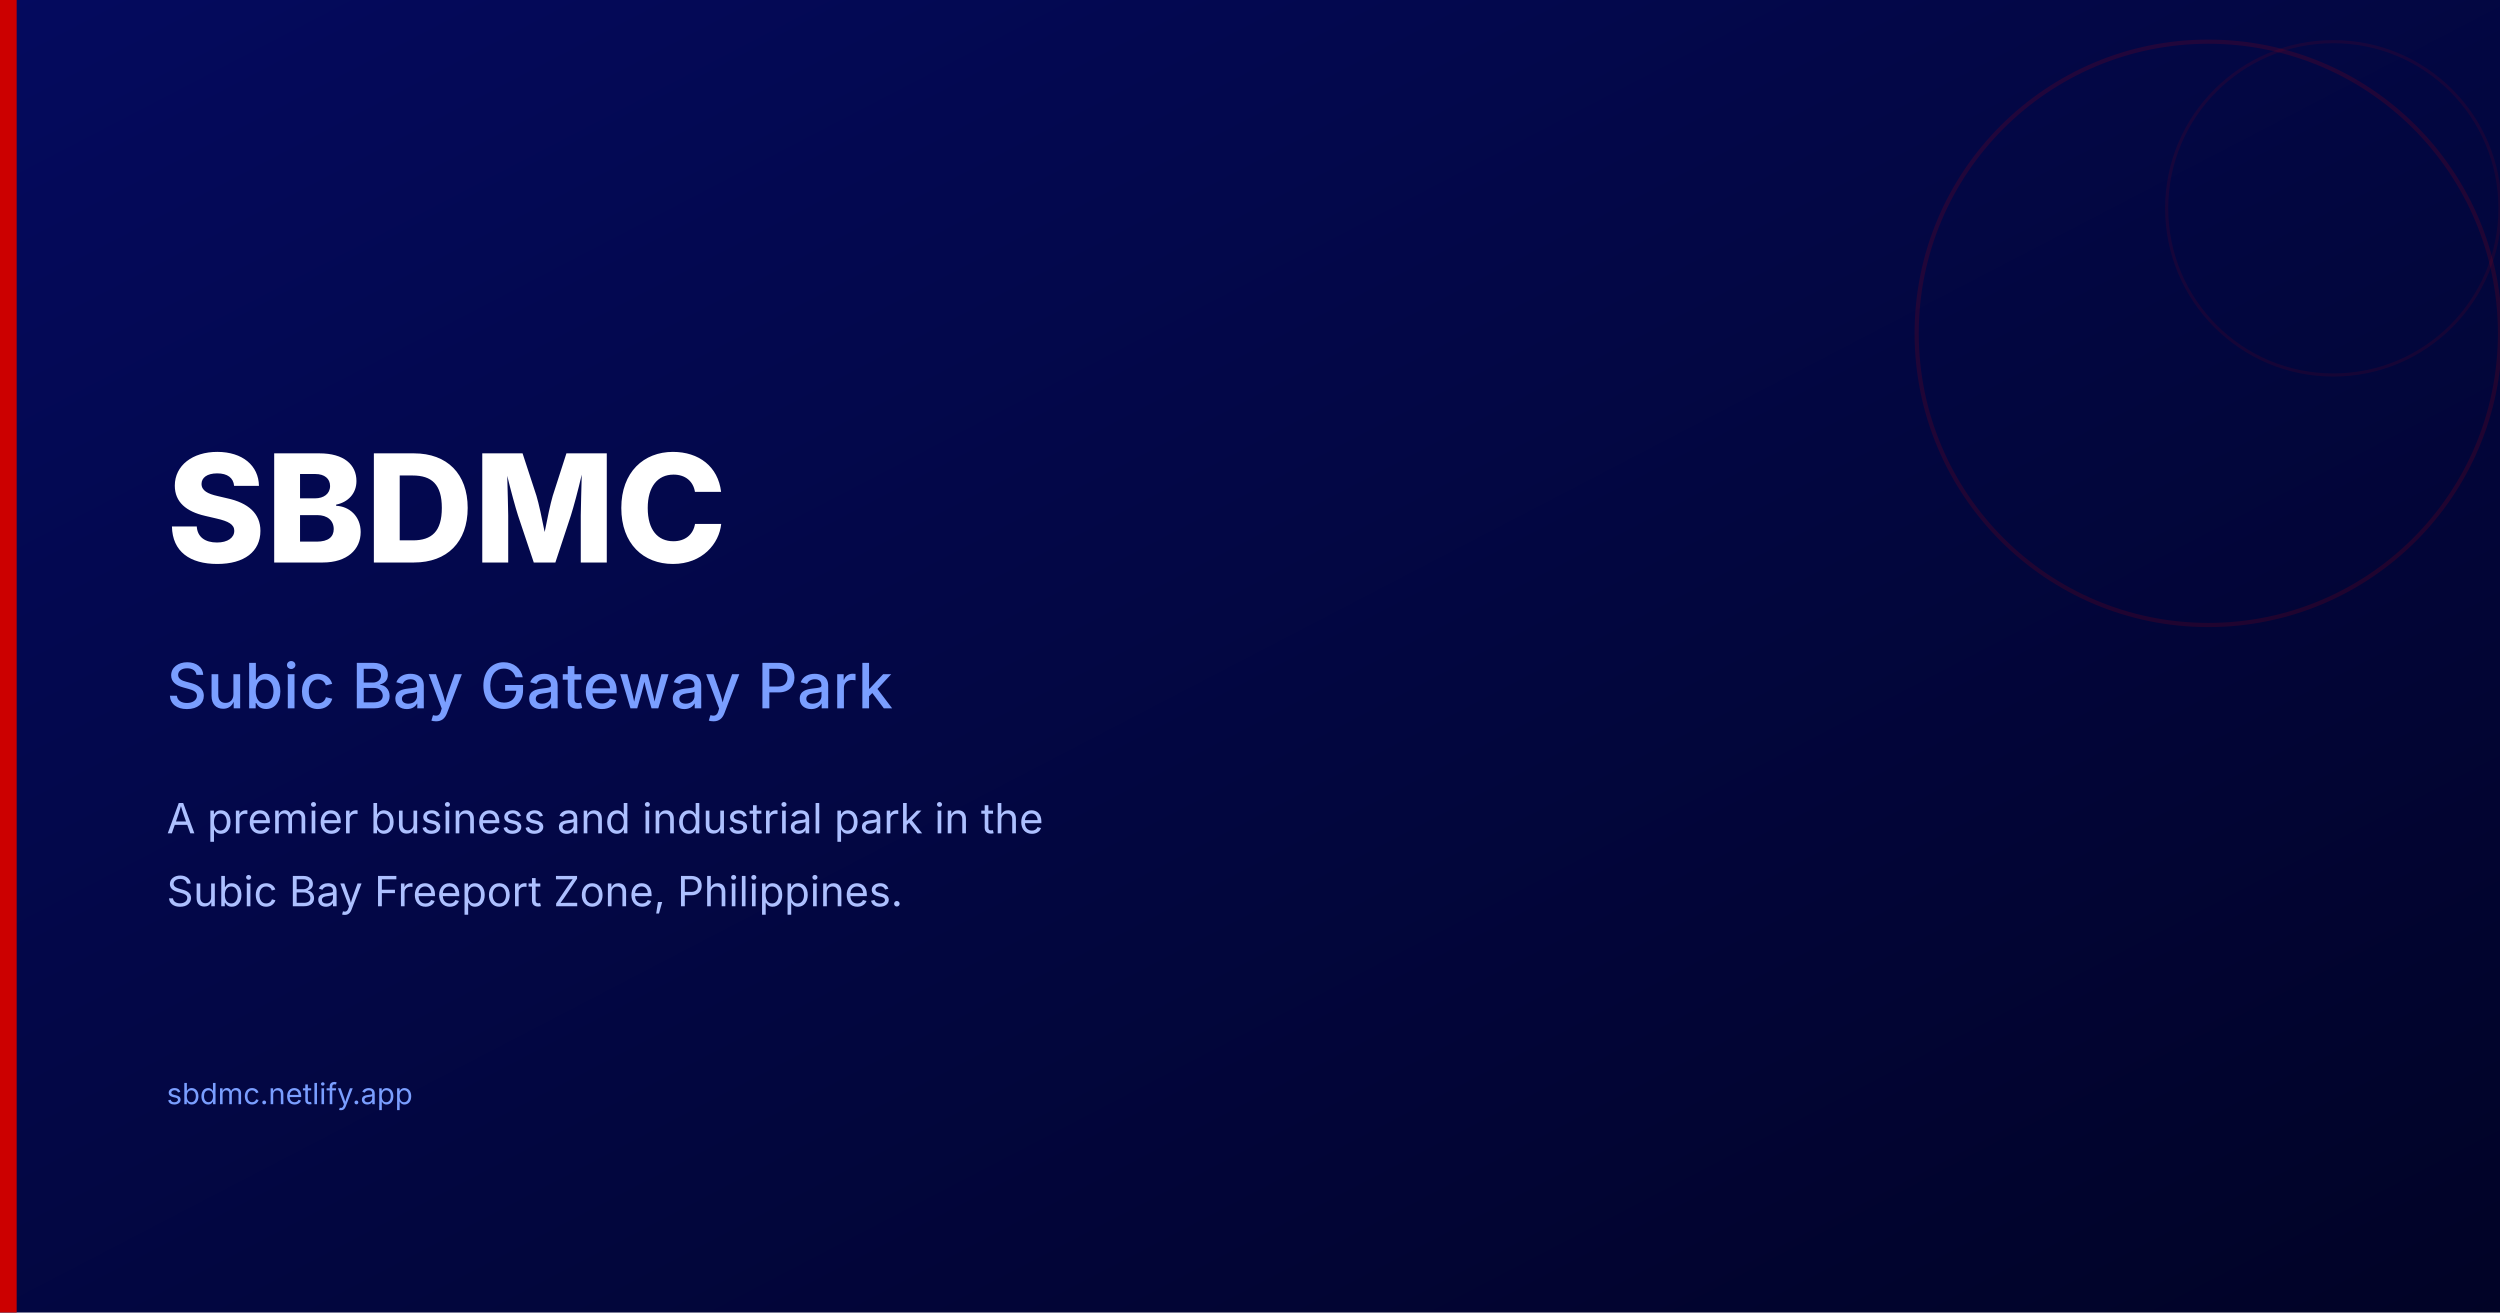
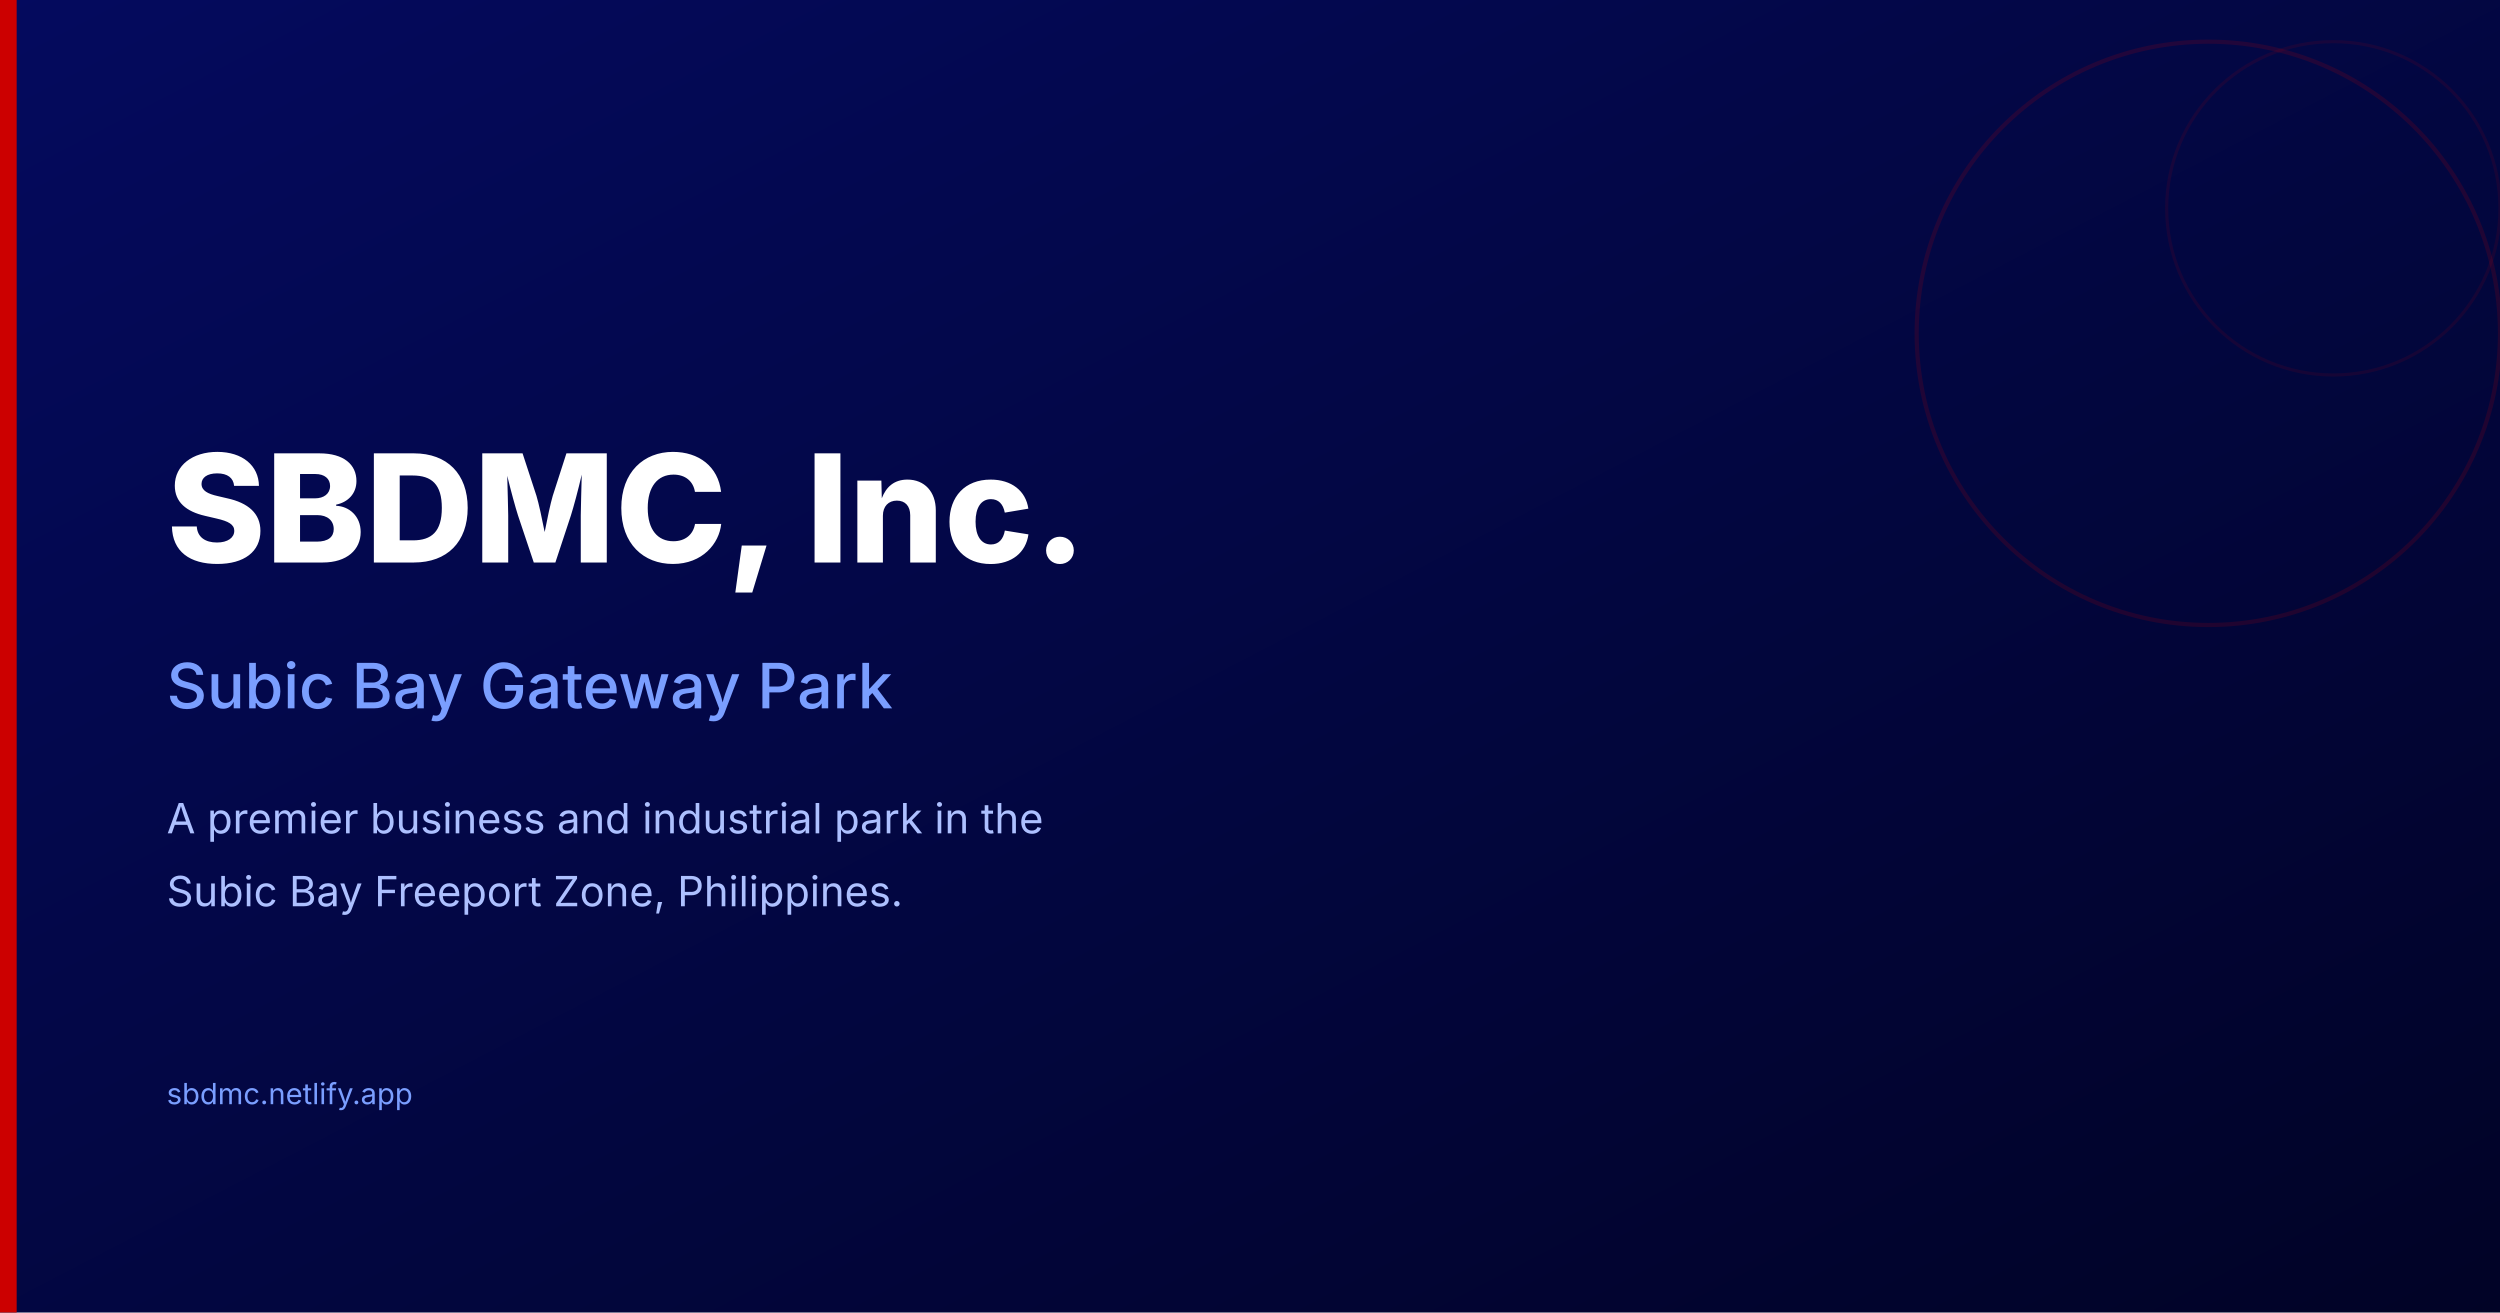
<svg xmlns="http://www.w3.org/2000/svg" width="1200" height="630" viewBox="0 0 1200 630">
  <defs>
    <linearGradient id="bg" x1="0%" y1="0%" x2="100%" y2="100%">
      <stop offset="0%" stop-color="#040A5E" />
      <stop offset="100%" stop-color="#010326" />
    </linearGradient>
  </defs>
  <rect width="1200" height="630" fill="url(#bg)" />
  <rect x="0" y="0" width="8" height="630" fill="#CC0000" />
  <circle cx="1060" cy="160" r="140" fill="none" stroke="#CC0000" stroke-width="2" opacity="0.15" />
  <circle cx="1120" cy="100" r="80" fill="none" stroke="#CC0000" stroke-width="1.5" opacity="0.1" />
-   <text x="80" y="270" font-family="'Inter','system-ui',sans-serif" font-size="72" font-weight="800" fill="white">SBDMC</text>
+   <text x="80" y="270" font-family="'Inter','system-ui',sans-serif" font-size="72" font-weight="800" fill="white">SBDMC, Inc.</text>
  <text x="80" y="340" font-family="'Inter','system-ui',sans-serif" font-size="30" font-weight="500" fill="#7A9EFF">Subic Bay Gateway Park</text>
  <text x="80" y="400" font-family="'Inter','system-ui',sans-serif" font-size="20" fill="#ADC0FF">A premier business and industrial park in the</text>
  <text x="80" y="435" font-family="'Inter','system-ui',sans-serif" font-size="20" fill="#ADC0FF">Subic Bay Freeport Zone, Philippines.</text>
  <text x="80" y="530" font-family="'Inter','system-ui',sans-serif" font-size="14" fill="#7A9EFF">sbdmc.netlify.app</text>
</svg>
